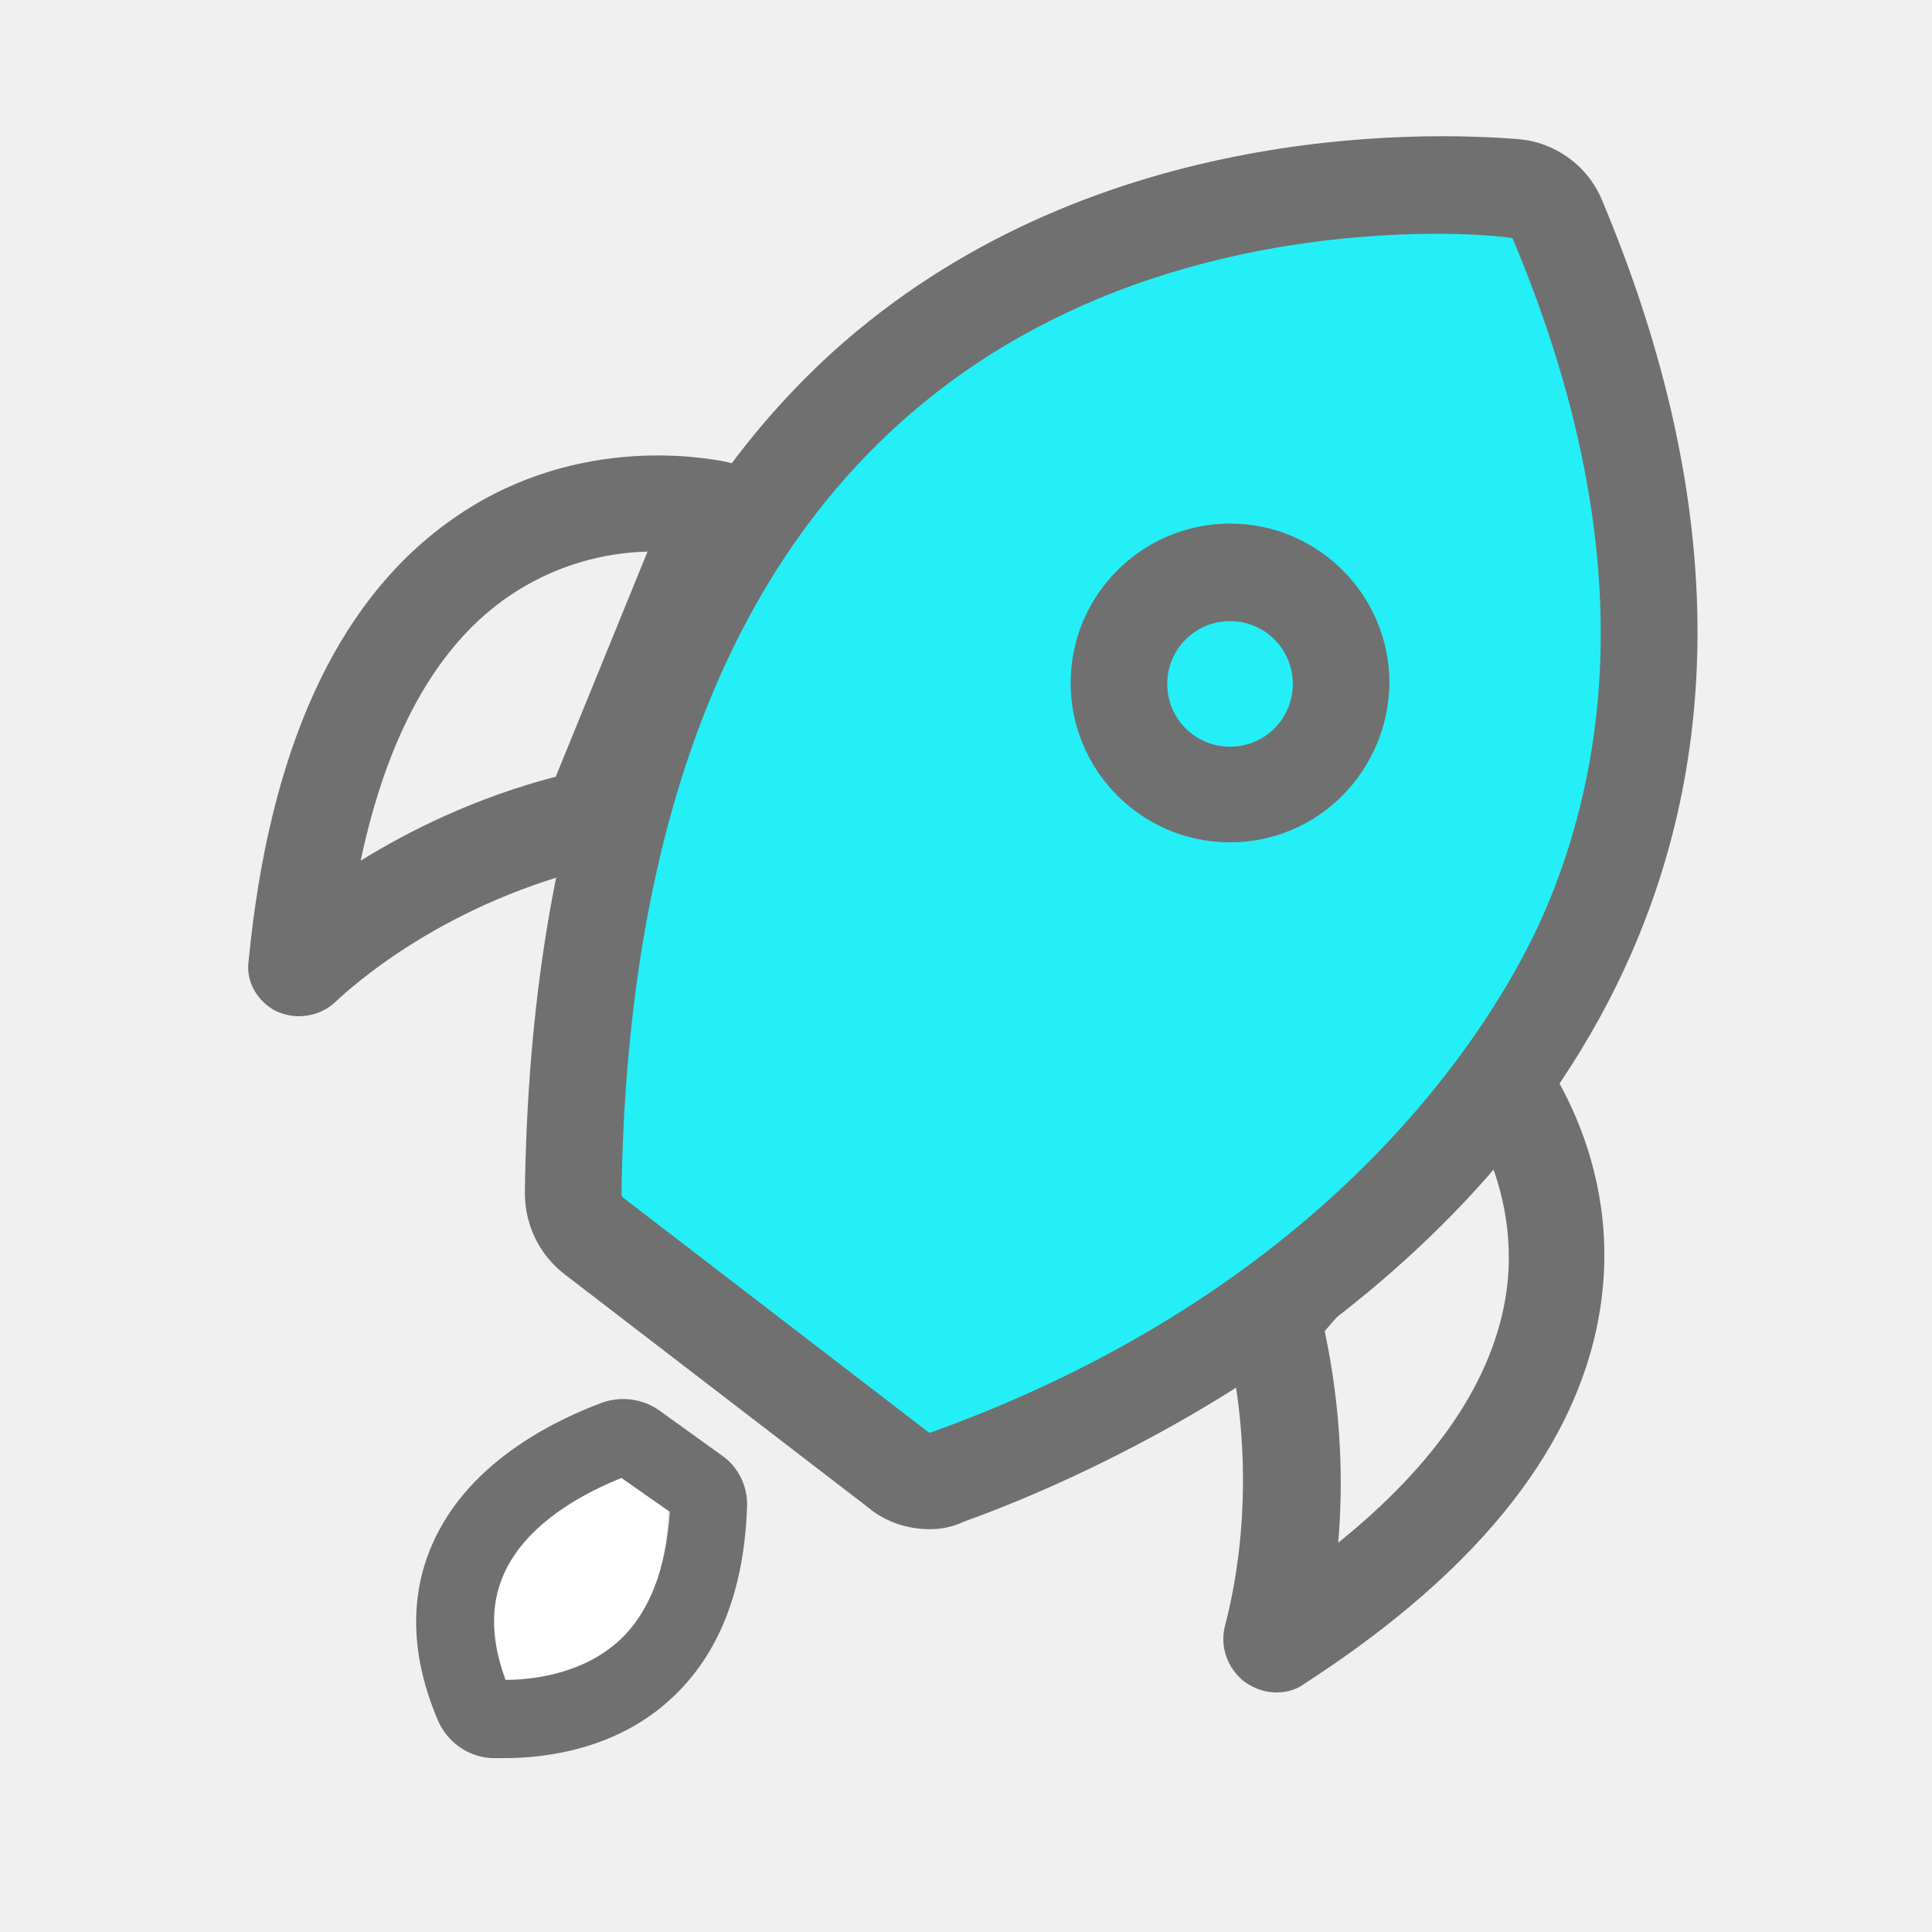
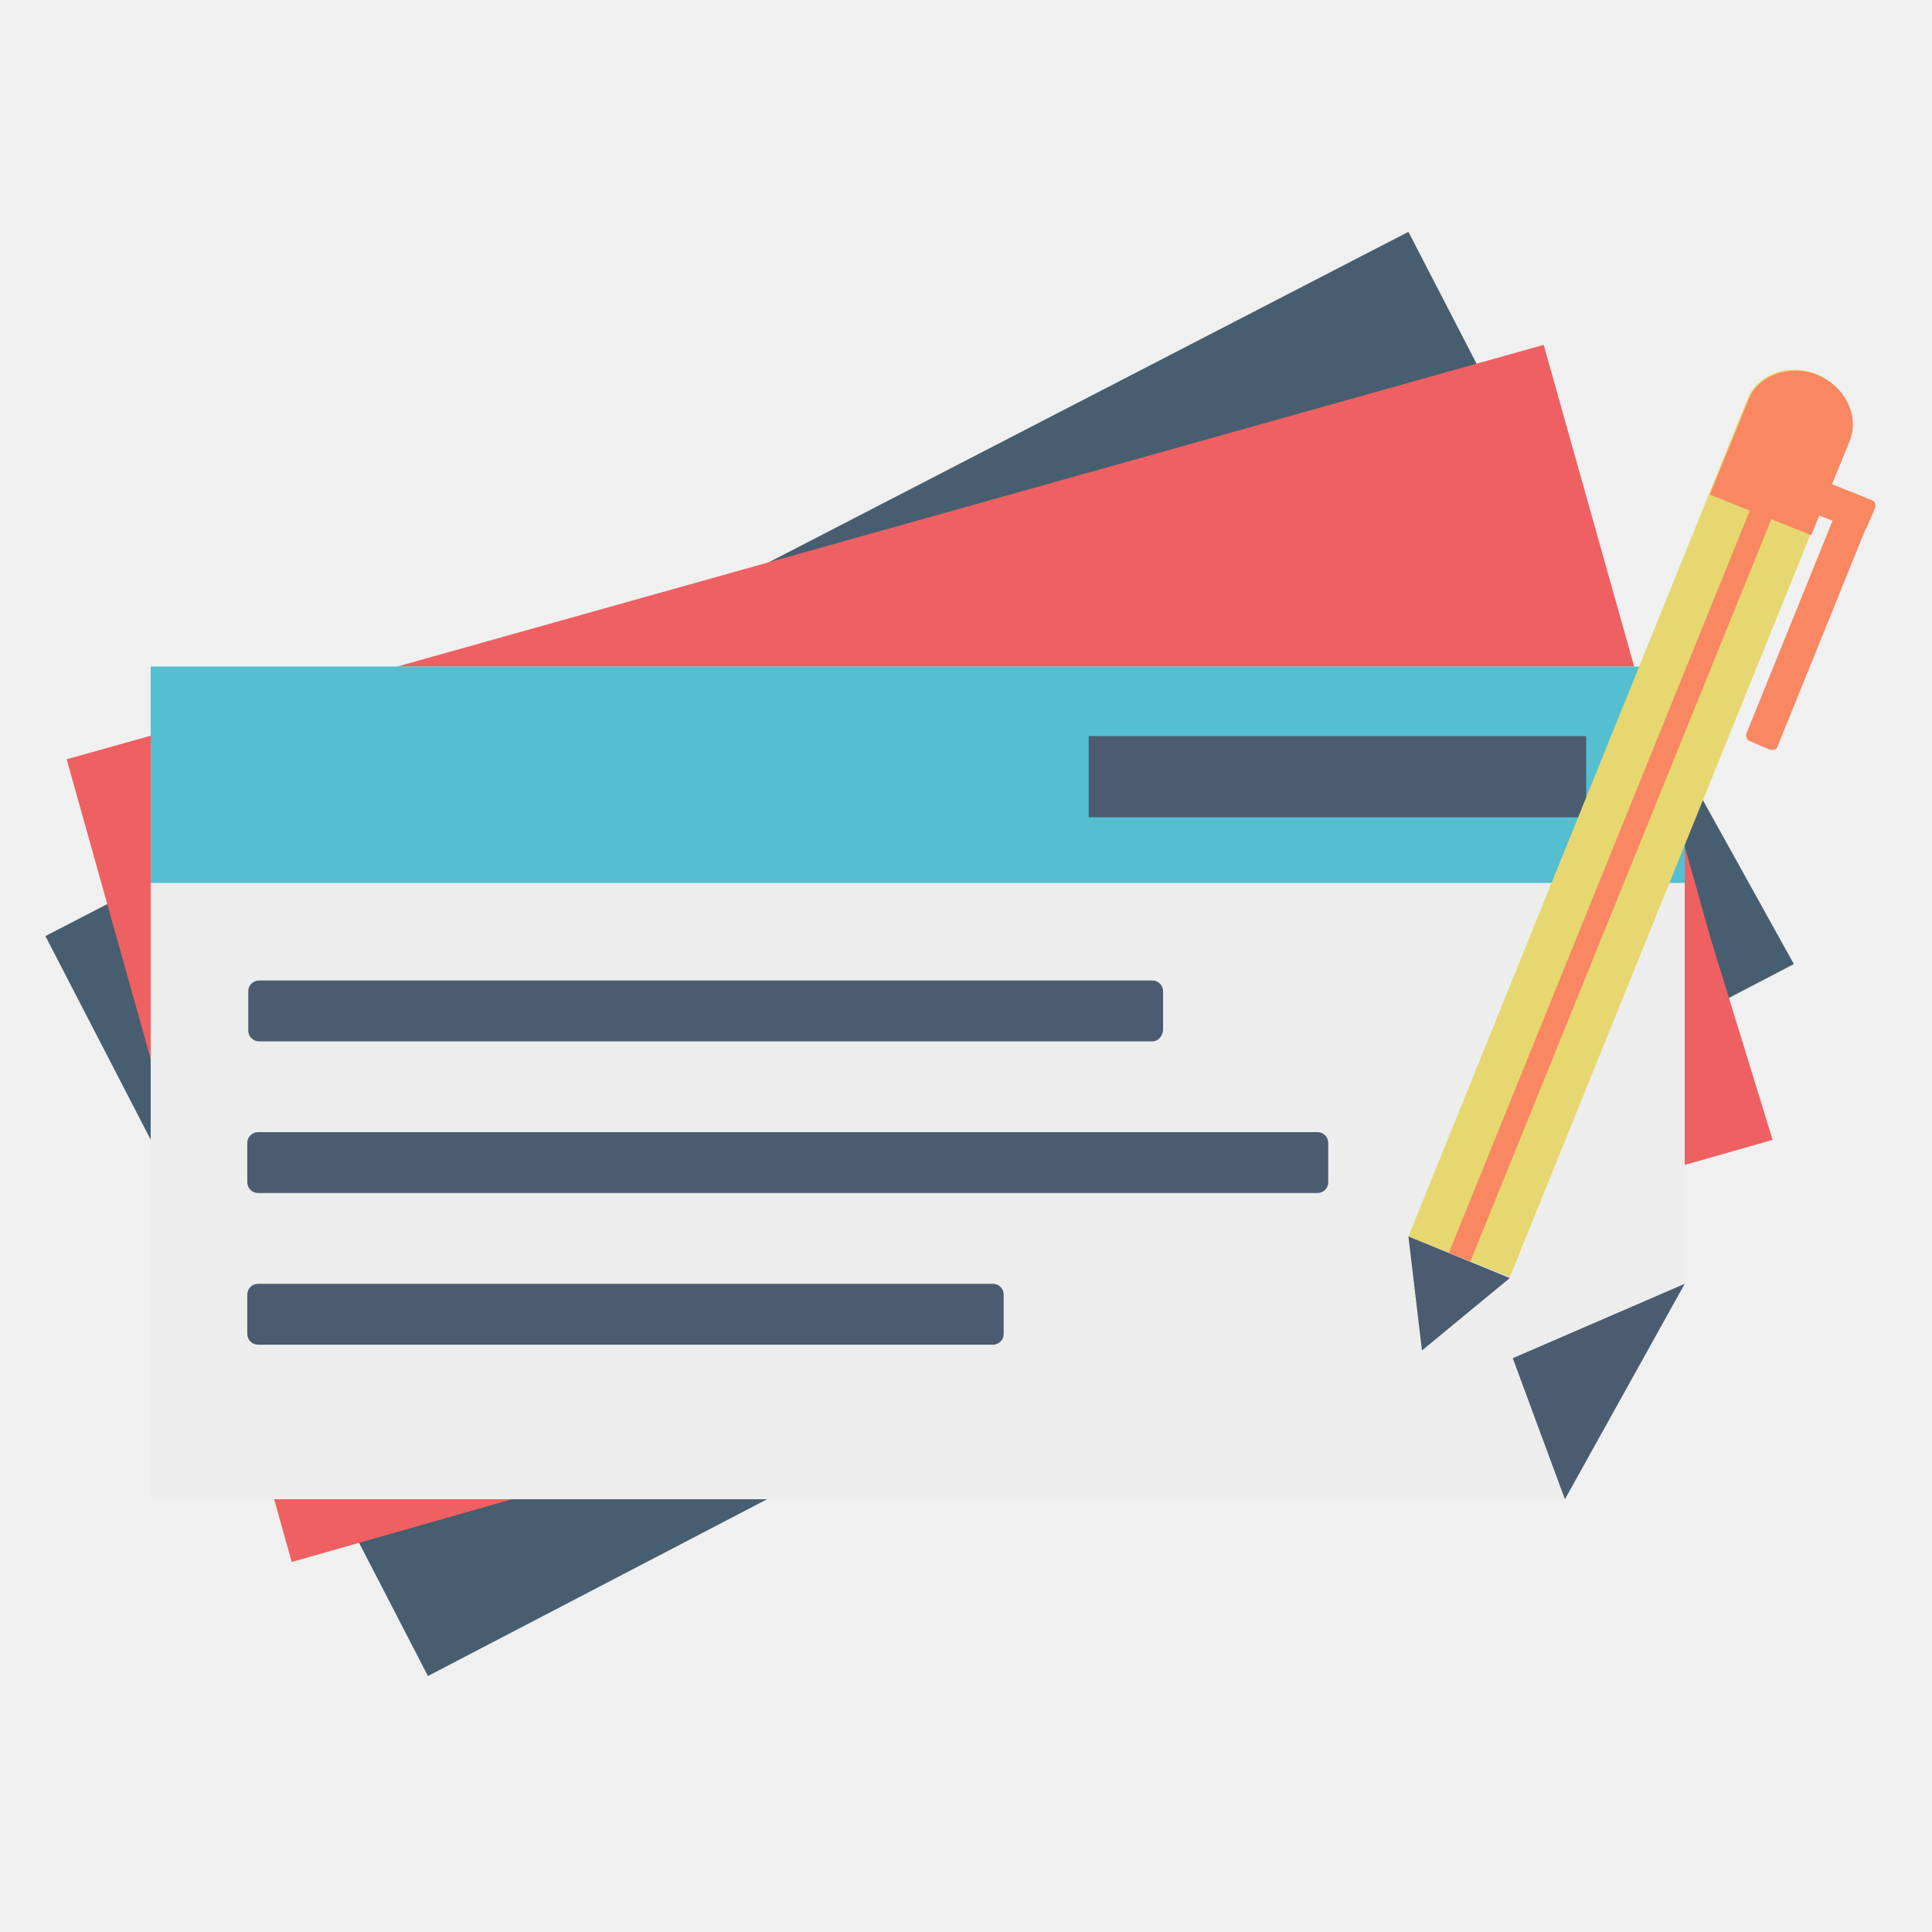
- <svg xmlns="http://www.w3.org/2000/svg" t="1784352608326" class="icon" viewBox="0 0 1024 1024" version="1.1" p-id="6398" width="200" height="200">
-   <path d="M158.379 538.624c-4.096 0-8.192-1.024-11.776-2.56-10.24-5.12-16.384-15.872-14.848-26.624 10.752-111.104 46.08-189.44 105.472-232.448 64.512-47.104 134.144-34.816 147.456-32.256 7.68 1.536 14.336 6.656 17.92 13.824 3.584 7.168 4.096 15.36 1.024 22.528l-66.56 161.792c-3.072 8.192-10.24 13.824-18.432 15.872-82.432 18.944-132.096 64-141.312 72.704-5.12 4.608-11.776 7.168-18.944 7.168z m184.832-246.272c-20.992 0.512-49.152 6.144-76.288 25.6-36.864 26.624-61.952 73.216-75.776 138.24 25.6-15.872 60.416-33.28 103.424-44.544l48.64-119.296zM676.523 897.024c-6.144 0-11.776-2.048-16.896-5.632-9.216-7.168-13.312-18.944-10.24-30.208 4.608-17.408 18.944-79.36-0.512-157.184l-3.072-12.8 142.848-166.4 19.456 22.016c2.048 2.56 52.224 59.904 40.448 143.872-10.24 73.216-62.976 140.8-157.184 201.728-4.096 3.072-9.216 4.608-14.848 4.608z m25.6-191.488c9.216 43.52 9.728 81.92 7.168 112.128 52.736-42.496 82.432-87.04 89.088-132.608 4.608-32.256-3.584-59.392-11.776-77.824l-84.48 98.304z" fill="#707070" p-id="6399" />
-   <path d="M802.475 99.84c-87.552-7.68-491.52-12.288-498.688 532.992 0 8.704 4.096 16.896 10.752 22.016l161.28 123.904c7.168 5.632 17.408 7.168 26.112 4.096 84.992-30.72 514.56-210.944 323.584-666.624-4.096-9.216-12.8-15.36-23.04-16.384z" fill="#24eff6" p-id="6400" />
-   <path d="M492.715 810.496c-11.264 0-23.04-3.584-32.256-11.264l-161.28-123.904c-13.312-10.24-20.992-26.112-20.992-43.008 2.56-199.68 57.344-349.184 162.816-445.44 134.656-121.856 312.32-117.248 363.52-113.152 19.456 1.536 36.864 13.824 44.544 32.256 61.952 147.456 67.072 282.112 15.36 399.872-83.968 190.976-291.84 278.528-353.28 300.544-6.656 3.072-12.288 4.096-18.432 4.096z m269.824-686.592c-67.584 0-190.464 13.824-286.72 101.376C381.099 311.296 331.947 448.512 329.387 633.344c0 0.512 0.512 1.024 1.024 1.536l161.28 123.904c0.512 0.512 1.024 0.512 1.536 0.512 224.768-80.896 304.64-229.376 324.096-272.896 46.08-104.448 40.96-225.28-15.36-359.424 0-0.512-1.024-1.024-1.536-1.024-8.704-1.024-22.016-2.048-37.888-2.048z" fill="#707070" p-id="6401" />
-   <path d="M651.947 446.464c-46.592 0-84.48-37.888-84.48-84.48s37.888-84.48 84.48-84.48 84.48 37.888 84.48 84.48c-0.512 46.592-37.888 84.48-84.48 84.48z m0-117.248c-18.432 0-33.28 14.848-33.28 33.28s14.848 33.28 33.28 33.28 33.28-14.848 33.28-33.28-14.848-33.28-33.28-33.28z" fill="#707070" p-id="6402" />
-   <path d="M240.469 910.848c26.112 1.024 110.592-3.584 113.664-113.152 0-4.096-2.048-8.192-5.12-10.24l-32.768-23.552c-3.072-2.56-7.68-3.072-11.264-1.536-25.088 8.704-114.688 48.128-74.752 141.312 1.536 4.608 5.632 7.168 10.24 7.168z" fill="#FFFFFF" p-id="6403" />
-   <path d="M267.435 931.84h-6.656c-12.288-0.512-23.552-8.192-28.672-19.968-14.336-33.792-15.36-65.024-3.072-93.184 19.968-46.08 69.632-67.584 90.112-75.264 10.24-3.584 21.504-2.048 30.208 4.096l32.768 23.552c9.216 6.144 14.336 16.896 13.824 27.648-1.536 44.032-14.848 77.824-39.424 100.864-29.696 28.16-68.608 32.256-89.088 32.256zM329.387 783.36c-15.36 6.144-49.664 22.016-62.464 51.2-7.168 16.384-6.656 34.816 1.024 55.808 14.336 0 40.96-3.072 60.416-20.992 15.872-14.848 24.576-37.376 26.624-68.096l-25.6-17.92z" fill="#707070" p-id="6404" />
+ <svg xmlns="http://www.w3.org/2000/svg" t="1788961363095" class="icon" viewBox="0 0 1024 1024" version="1.1" p-id="27354" width="200" height="200">
+   <path d="M950.784 510.976L226.816 888.32 24.064 496.128 746.496 122.88l150.016 290.304z" fill="#475E70" p-id="27355" />
+   <path d="M939.52 604.16L154.624 827.904 35.328 402.432l782.848-219.648 88.576 314.88z" fill="#EF6062" p-id="27356" />
+   <path d="M829.44 794.624H79.872V353.28h813.056v327.168z" fill="#EDEDED" p-id="27357" />
+   <path d="M79.872 353.28h813.056V467.968H79.872z" fill="#54BFD1" p-id="27358" />
+   <path d="M577.024 390.144h263.68v43.008h-263.68zM610.816 551.936h-473.6c-3.072 0-5.632-2.56-5.632-5.632v-20.992c0-3.072 2.56-5.632 5.632-5.632h473.6c3.072 0 5.632 2.56 5.632 5.632v20.992c-0.512 3.072-2.56 5.632-5.632 5.632zM526.336 712.704h-389.632c-3.072 0-5.632-2.56-5.632-5.632V686.08c0-3.072 2.56-5.632 5.632-5.632h389.632c3.072 0 5.632 2.56 5.632 5.632v20.992c0 3.072-2.56 5.632-5.632 5.632zM698.368 632.32H136.704c-3.072 0-5.632-2.56-5.632-5.632v-20.992c0-3.072 2.56-5.632 5.632-5.632h561.664c3.072 0 5.632 2.56 5.632 5.632v20.992c0 3.072-2.56 5.632-5.632 5.632zM829.44 794.624l-27.648-74.752 91.136-39.424z" fill="#4B5C70" p-id="27359" />
+   <path d="M746.496 655.36l179.712-443.904c5.12-13.312 22.016-18.944 36.352-13.312 14.848 6.144 22.528 21.504 17.408 34.816l-179.712 443.904-53.76-21.504z" fill="#E6D770" p-id="27360" />
+   <path d="M800.256 677.376L746.496 655.36l7.168 60.416z" fill="#4B5C70" p-id="27361" />
+   <path d="M939.904 239.846l11.392 4.618-171.971 424.177-11.387-4.618z" fill="#F98762" p-id="27362" />
+   <path d="M906.24 262.144l20.48-50.176c5.12-13.312 22.016-18.944 36.352-13.312 14.848 6.144 22.528 21.504 17.408 34.816l-20.48 50.176-53.76-21.504z" fill="#F98762" p-id="27363" />
+   <path d="M985.088 281.6l-29.184-11.776c-1.536-0.512-2.048-2.56-1.536-4.096l4.608-10.752c0.512-1.536 2.56-2.048 4.096-1.536l29.184 11.776c1.536 0.512 2.048 2.56 1.536 4.096l-4.608 10.752c-1.024 1.024-2.56 2.048-4.096 1.536z" fill="#F98762" p-id="27364" />
+   <path d="M976.896 262.144l-51.2 126.464c-0.512 1.536 0 3.584 1.536 4.096l10.752 4.608c1.536 0.512 3.584 0 4.096-1.536l51.2-126.464c0.512-1.536 0-3.584-1.536-4.096l-10.752-4.608c-1.536-0.512-3.584 0-4.096 1.536z" fill="#F98762" p-id="27365" />
</svg>
